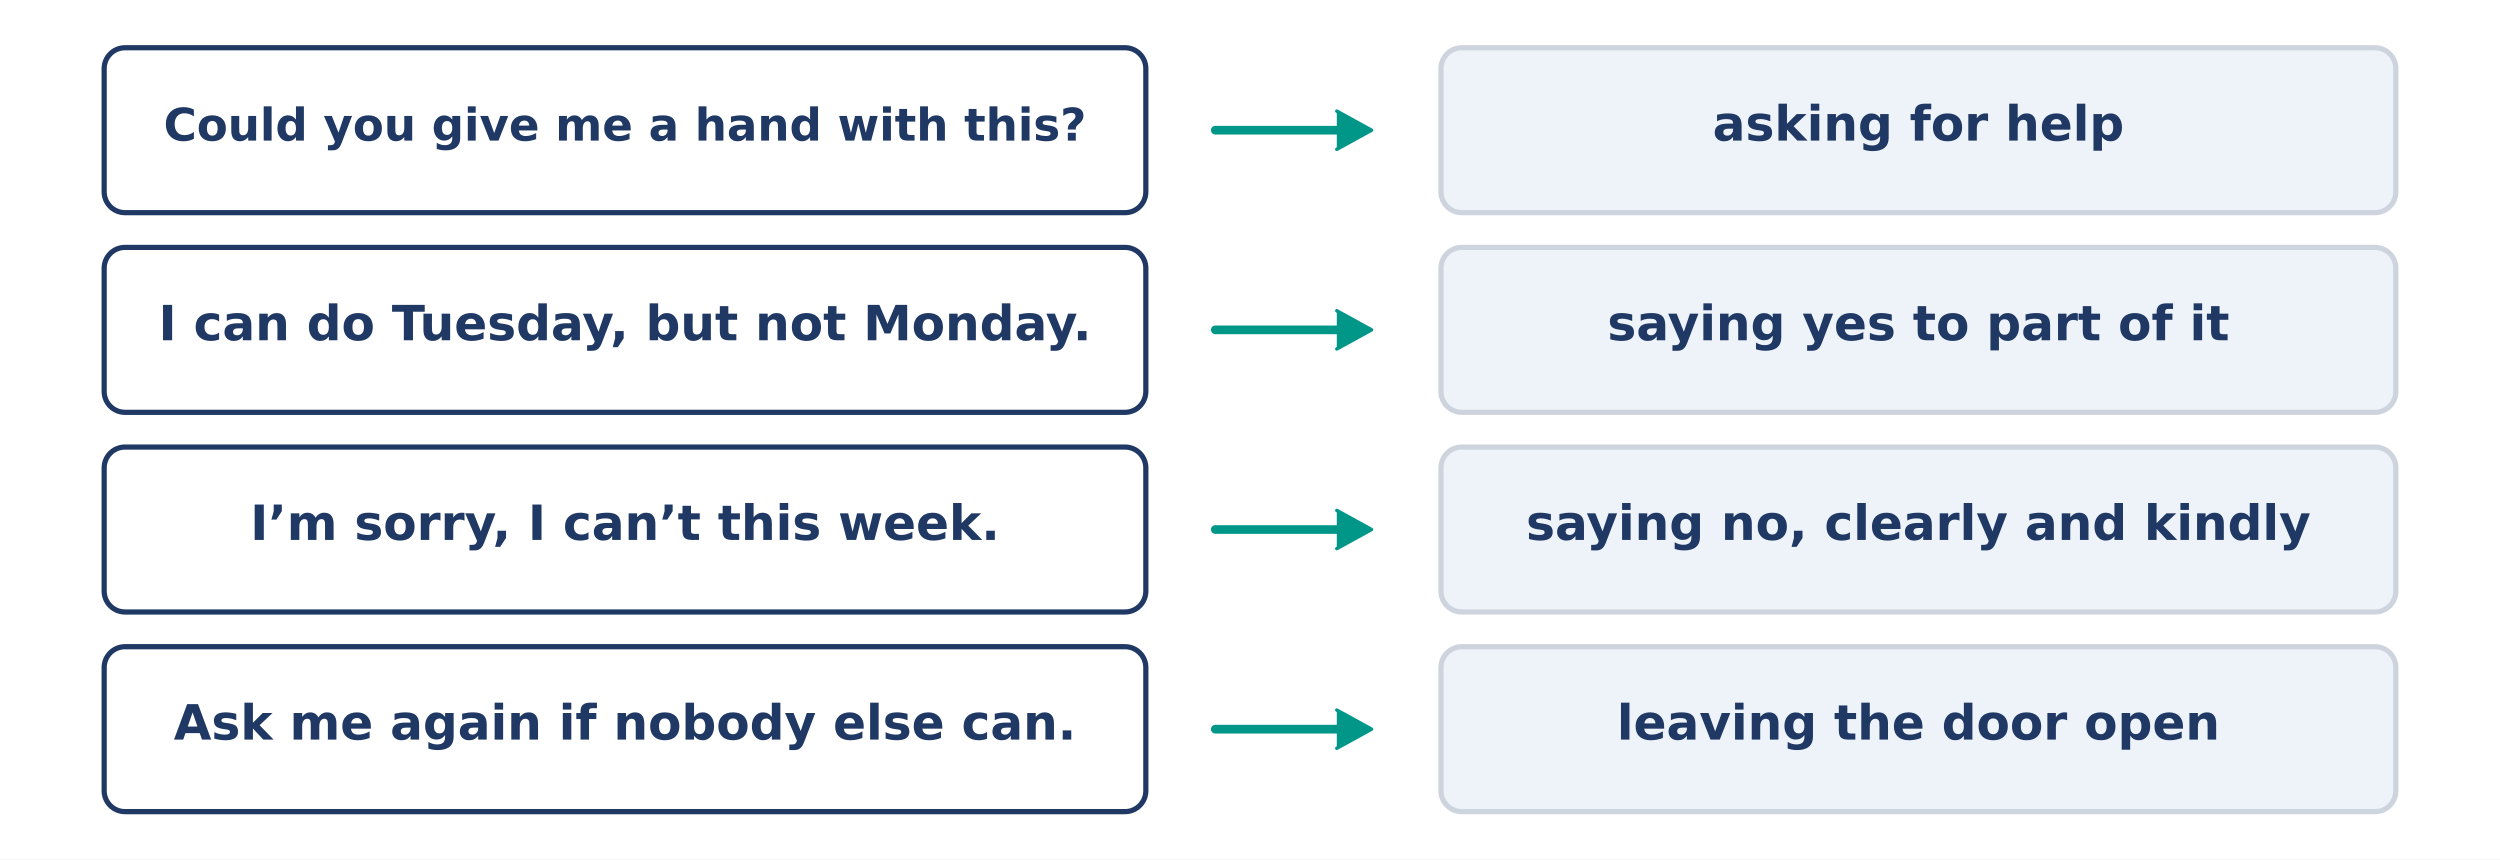
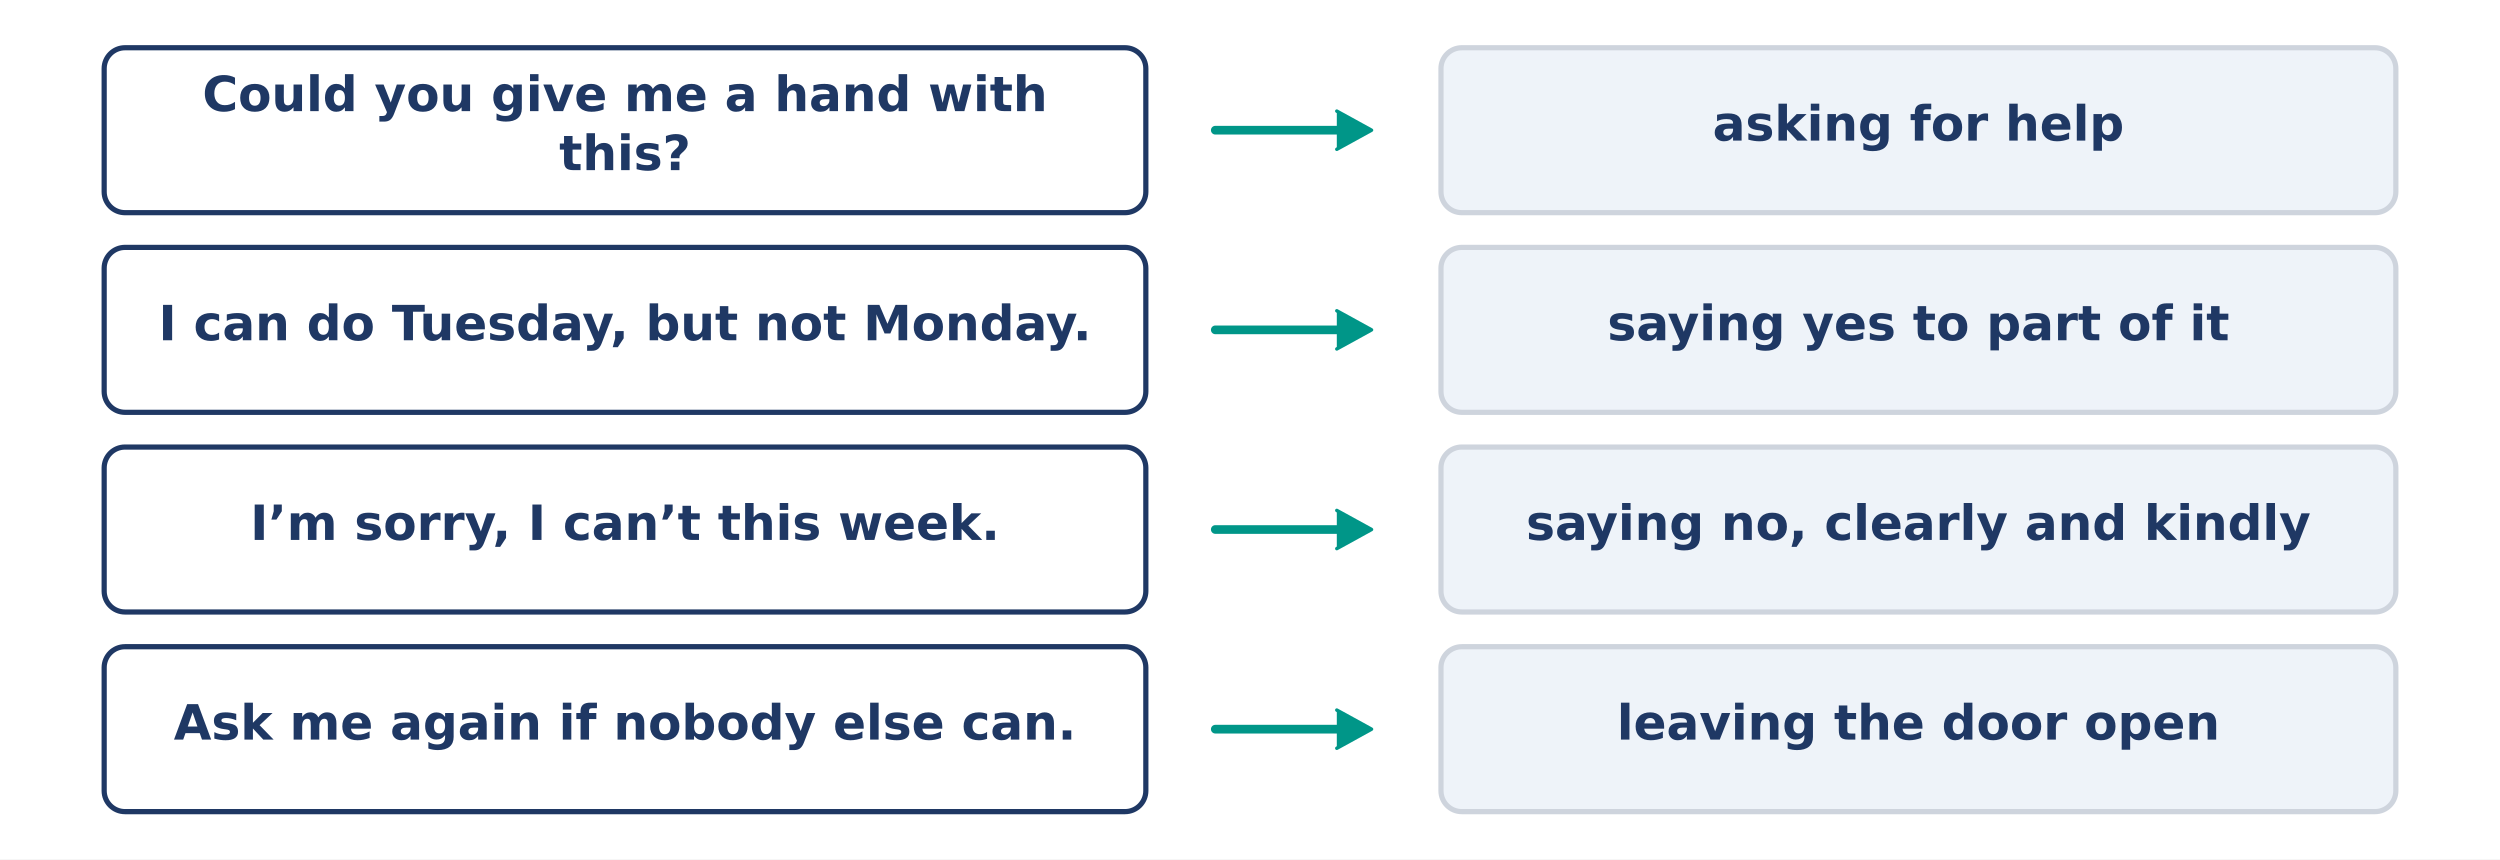
<svg xmlns="http://www.w3.org/2000/svg" width="1440" height="495" viewBox="0 0 1440 495">
  <rect width="1440" height="495" fill="#FFFFFF" />
  <rect x="60.0" y="27.5" width="600.0" height="95.0" rx="12" fill="#FFFFFF" stroke="#1F3864" stroke-width="3" />
-   <text x="360.0" y="81.0" font-family="DejaVu Sans" font-size="26" font-weight="bold" fill="#1F3864" text-anchor="middle">Could you give me a hand with this?</text>
+   <text x="360.0" y="64.0" font-family="DejaVu Sans" font-size="28" font-weight="bold" fill="#1F3864" text-anchor="middle">Could you give me a hand with</text>
+   <text x="360.0" y="98.0" font-family="DejaVu Sans" font-size="28" font-weight="bold" fill="#1F3864" text-anchor="middle">this?</text>
  <line x1="700.0" y1="75.0" x2="776.0" y2="75.0" stroke="#009688" stroke-width="5" stroke-linecap="round" />
  <path d="M 770.0 64.0 L 790.0 75.0 L 770.0 86.0" fill="#009688" stroke="#009688" stroke-width="2" stroke-linecap="round" stroke-linejoin="round" />
  <rect x="830.0" y="27.5" width="550.0" height="95.0" rx="12" fill="#EEF3F9" stroke="#CED4DD" stroke-width="3" />
  <text x="1105.0" y="81.0" font-family="DejaVu Sans" font-size="28" font-weight="bold" fill="#1F3864" text-anchor="middle">asking for help</text>
  <rect x="60.0" y="142.5" width="600.0" height="95.0" rx="12" fill="#FFFFFF" stroke="#1F3864" stroke-width="3" />
  <text x="360.0" y="196.0" font-family="DejaVu Sans" font-size="28" font-weight="bold" fill="#1F3864" text-anchor="middle">I can do Tuesday, but not Monday.</text>
  <line x1="700.0" y1="190.0" x2="776.0" y2="190.0" stroke="#009688" stroke-width="5" stroke-linecap="round" />
  <path d="M 770.0 179.0 L 790.0 190.0 L 770.0 201.0" fill="#009688" stroke="#009688" stroke-width="2" stroke-linecap="round" stroke-linejoin="round" />
  <rect x="830.0" y="142.5" width="550.0" height="95.0" rx="12" fill="#EEF3F9" stroke="#CED4DD" stroke-width="3" />
  <text x="1105.0" y="196.0" font-family="DejaVu Sans" font-size="28" font-weight="bold" fill="#1F3864" text-anchor="middle">saying yes to part of it</text>
  <rect x="60.0" y="257.5" width="600.0" height="95.0" rx="12" fill="#FFFFFF" stroke="#1F3864" stroke-width="3" />
  <text x="360.0" y="311.0" font-family="DejaVu Sans" font-size="28" font-weight="bold" fill="#1F3864" text-anchor="middle">I’m sorry, I can’t this week.</text>
  <line x1="700.0" y1="305.0" x2="776.0" y2="305.0" stroke="#009688" stroke-width="5" stroke-linecap="round" />
  <path d="M 770.0 294.0 L 790.0 305.0 L 770.0 316.0" fill="#009688" stroke="#009688" stroke-width="2" stroke-linecap="round" stroke-linejoin="round" />
  <rect x="830.0" y="257.5" width="550.0" height="95.0" rx="12" fill="#EEF3F9" stroke="#CED4DD" stroke-width="3" />
  <text x="1105.0" y="311.0" font-family="DejaVu Sans" font-size="28" font-weight="bold" fill="#1F3864" text-anchor="middle">saying no, clearly and kindly</text>
  <rect x="60.0" y="372.5" width="600.0" height="95.0" rx="12" fill="#FFFFFF" stroke="#1F3864" stroke-width="3" />
  <text x="360.0" y="426.0" font-family="DejaVu Sans" font-size="28" font-weight="bold" fill="#1F3864" text-anchor="middle">Ask me again if nobody else can.</text>
  <line x1="700.0" y1="420.0" x2="776.0" y2="420.0" stroke="#009688" stroke-width="5" stroke-linecap="round" />
  <path d="M 770.0 409.0 L 790.0 420.0 L 770.0 431.0" fill="#009688" stroke="#009688" stroke-width="2" stroke-linecap="round" stroke-linejoin="round" />
  <rect x="830.0" y="372.5" width="550.0" height="95.0" rx="12" fill="#EEF3F9" stroke="#CED4DD" stroke-width="3" />
  <text x="1105.0" y="426.0" font-family="DejaVu Sans" font-size="28" font-weight="bold" fill="#1F3864" text-anchor="middle">leaving the door open</text>
</svg>
